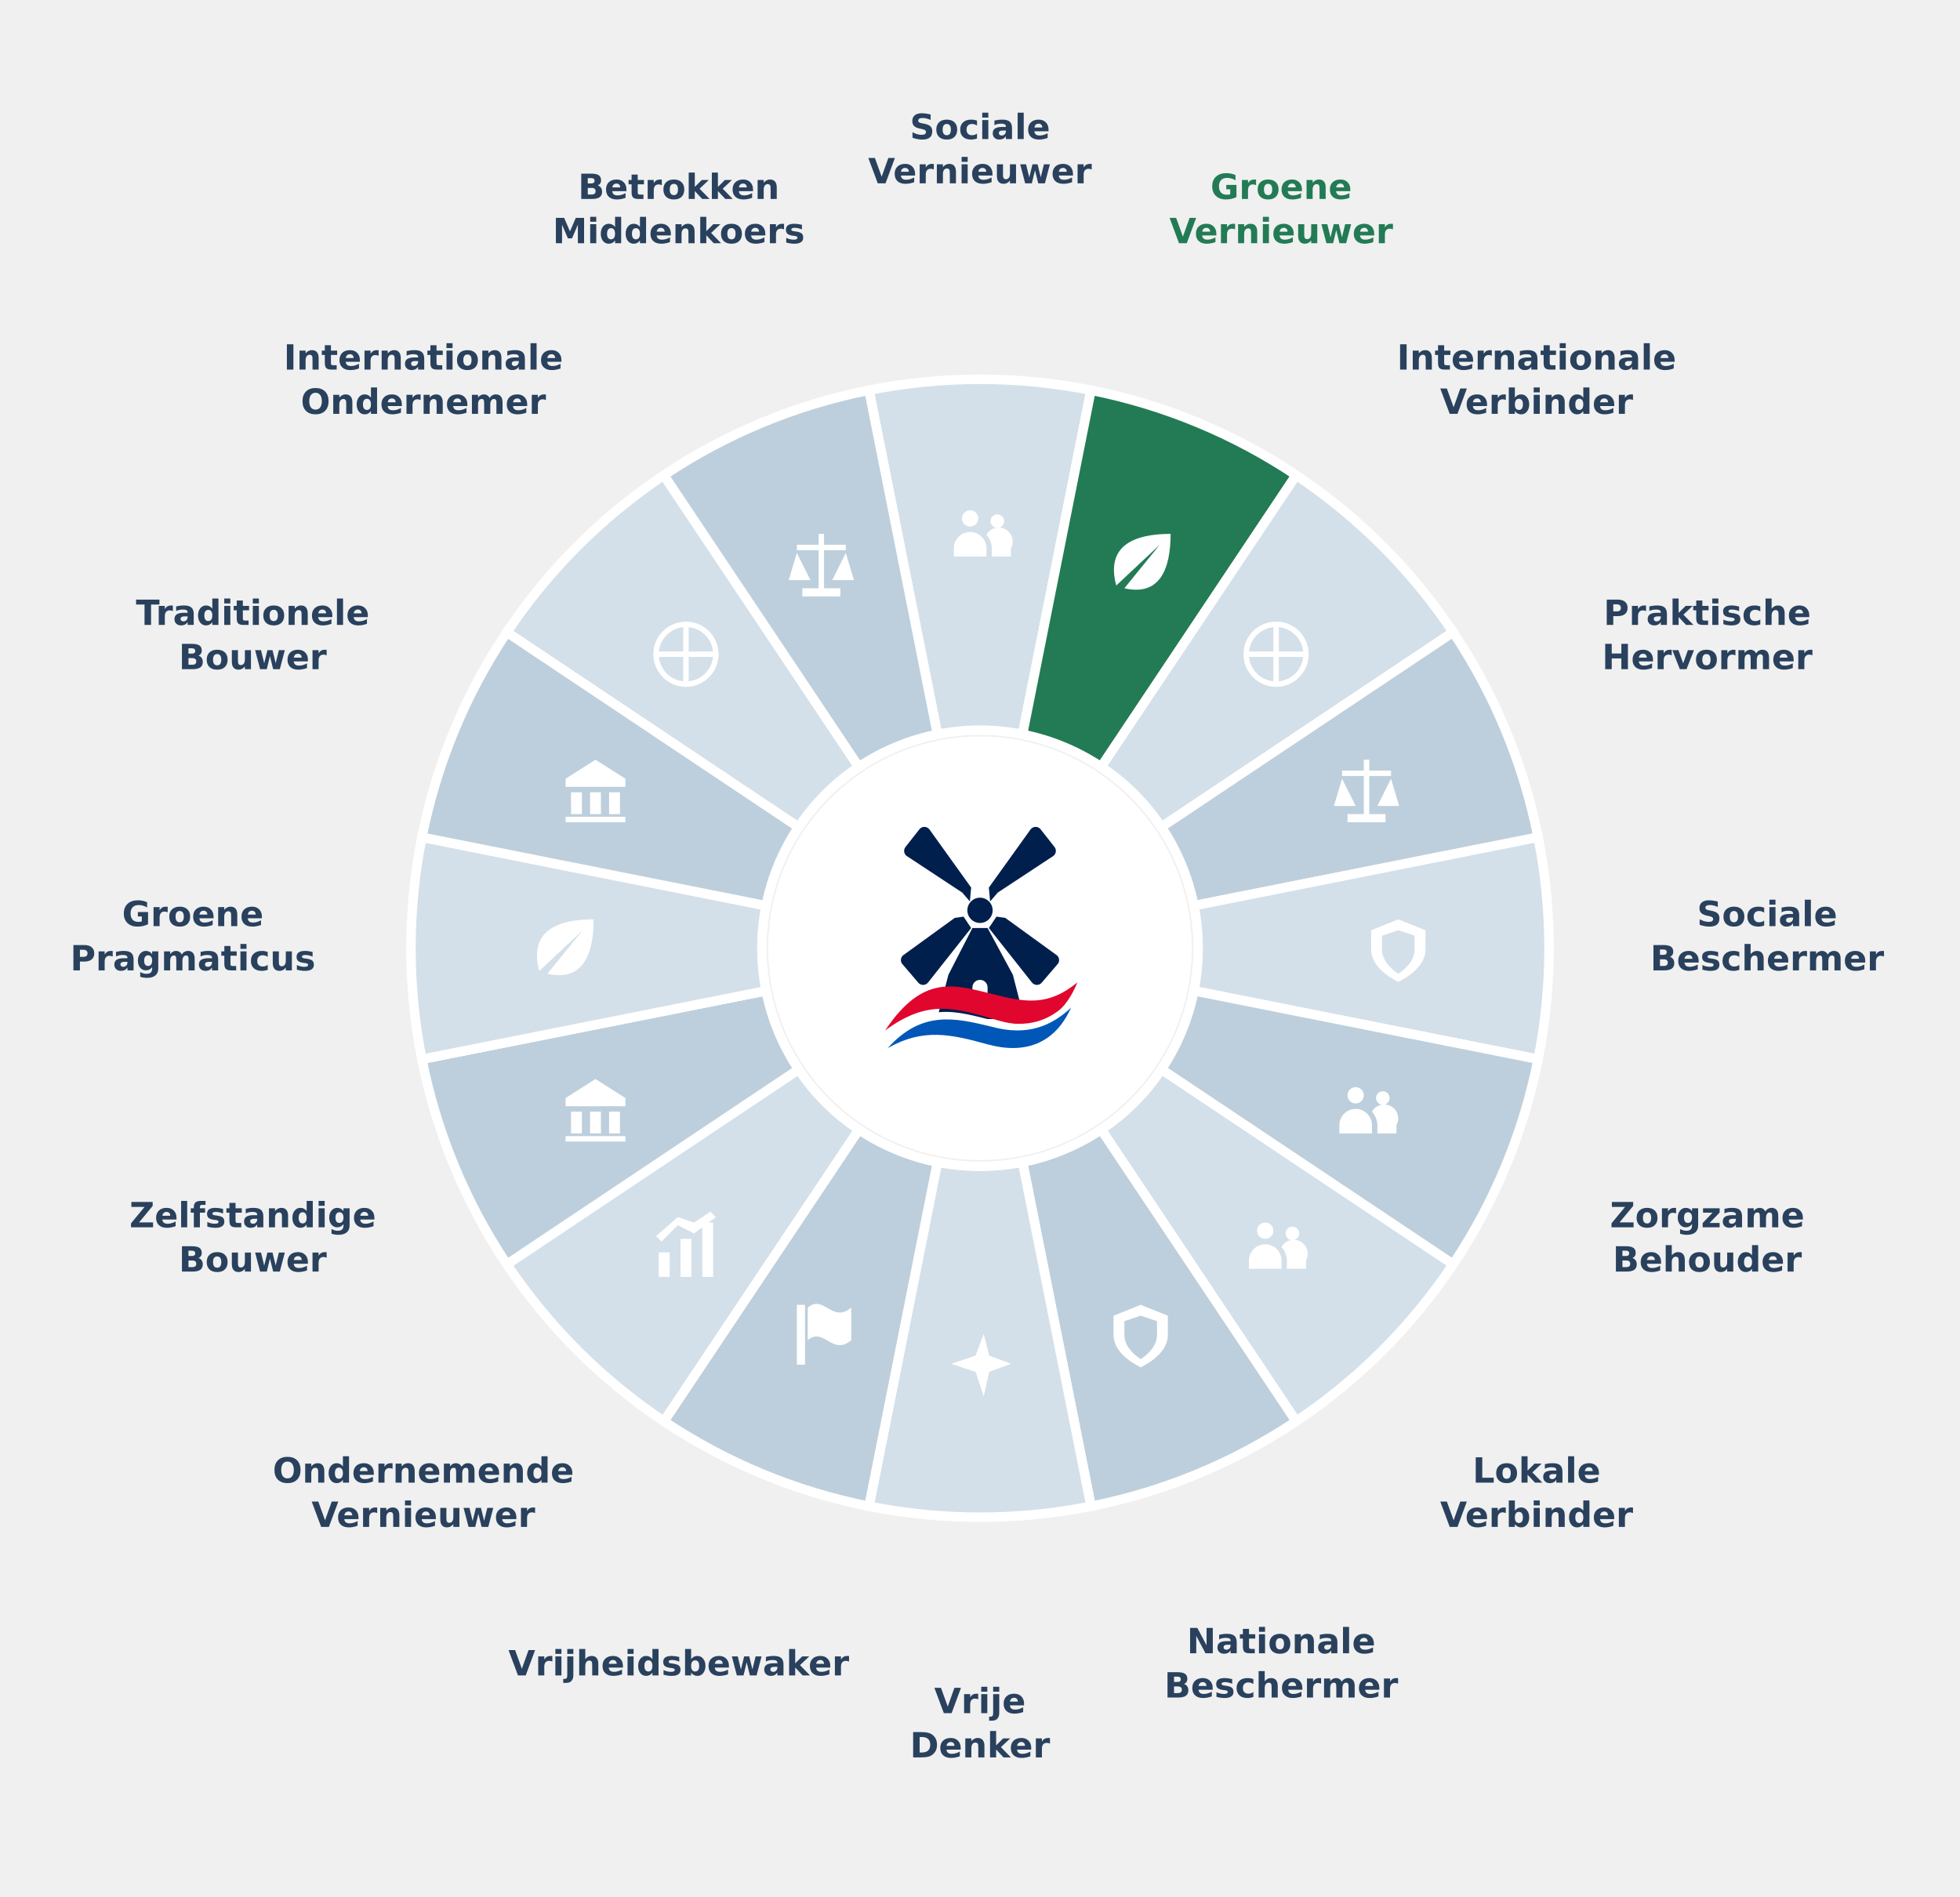
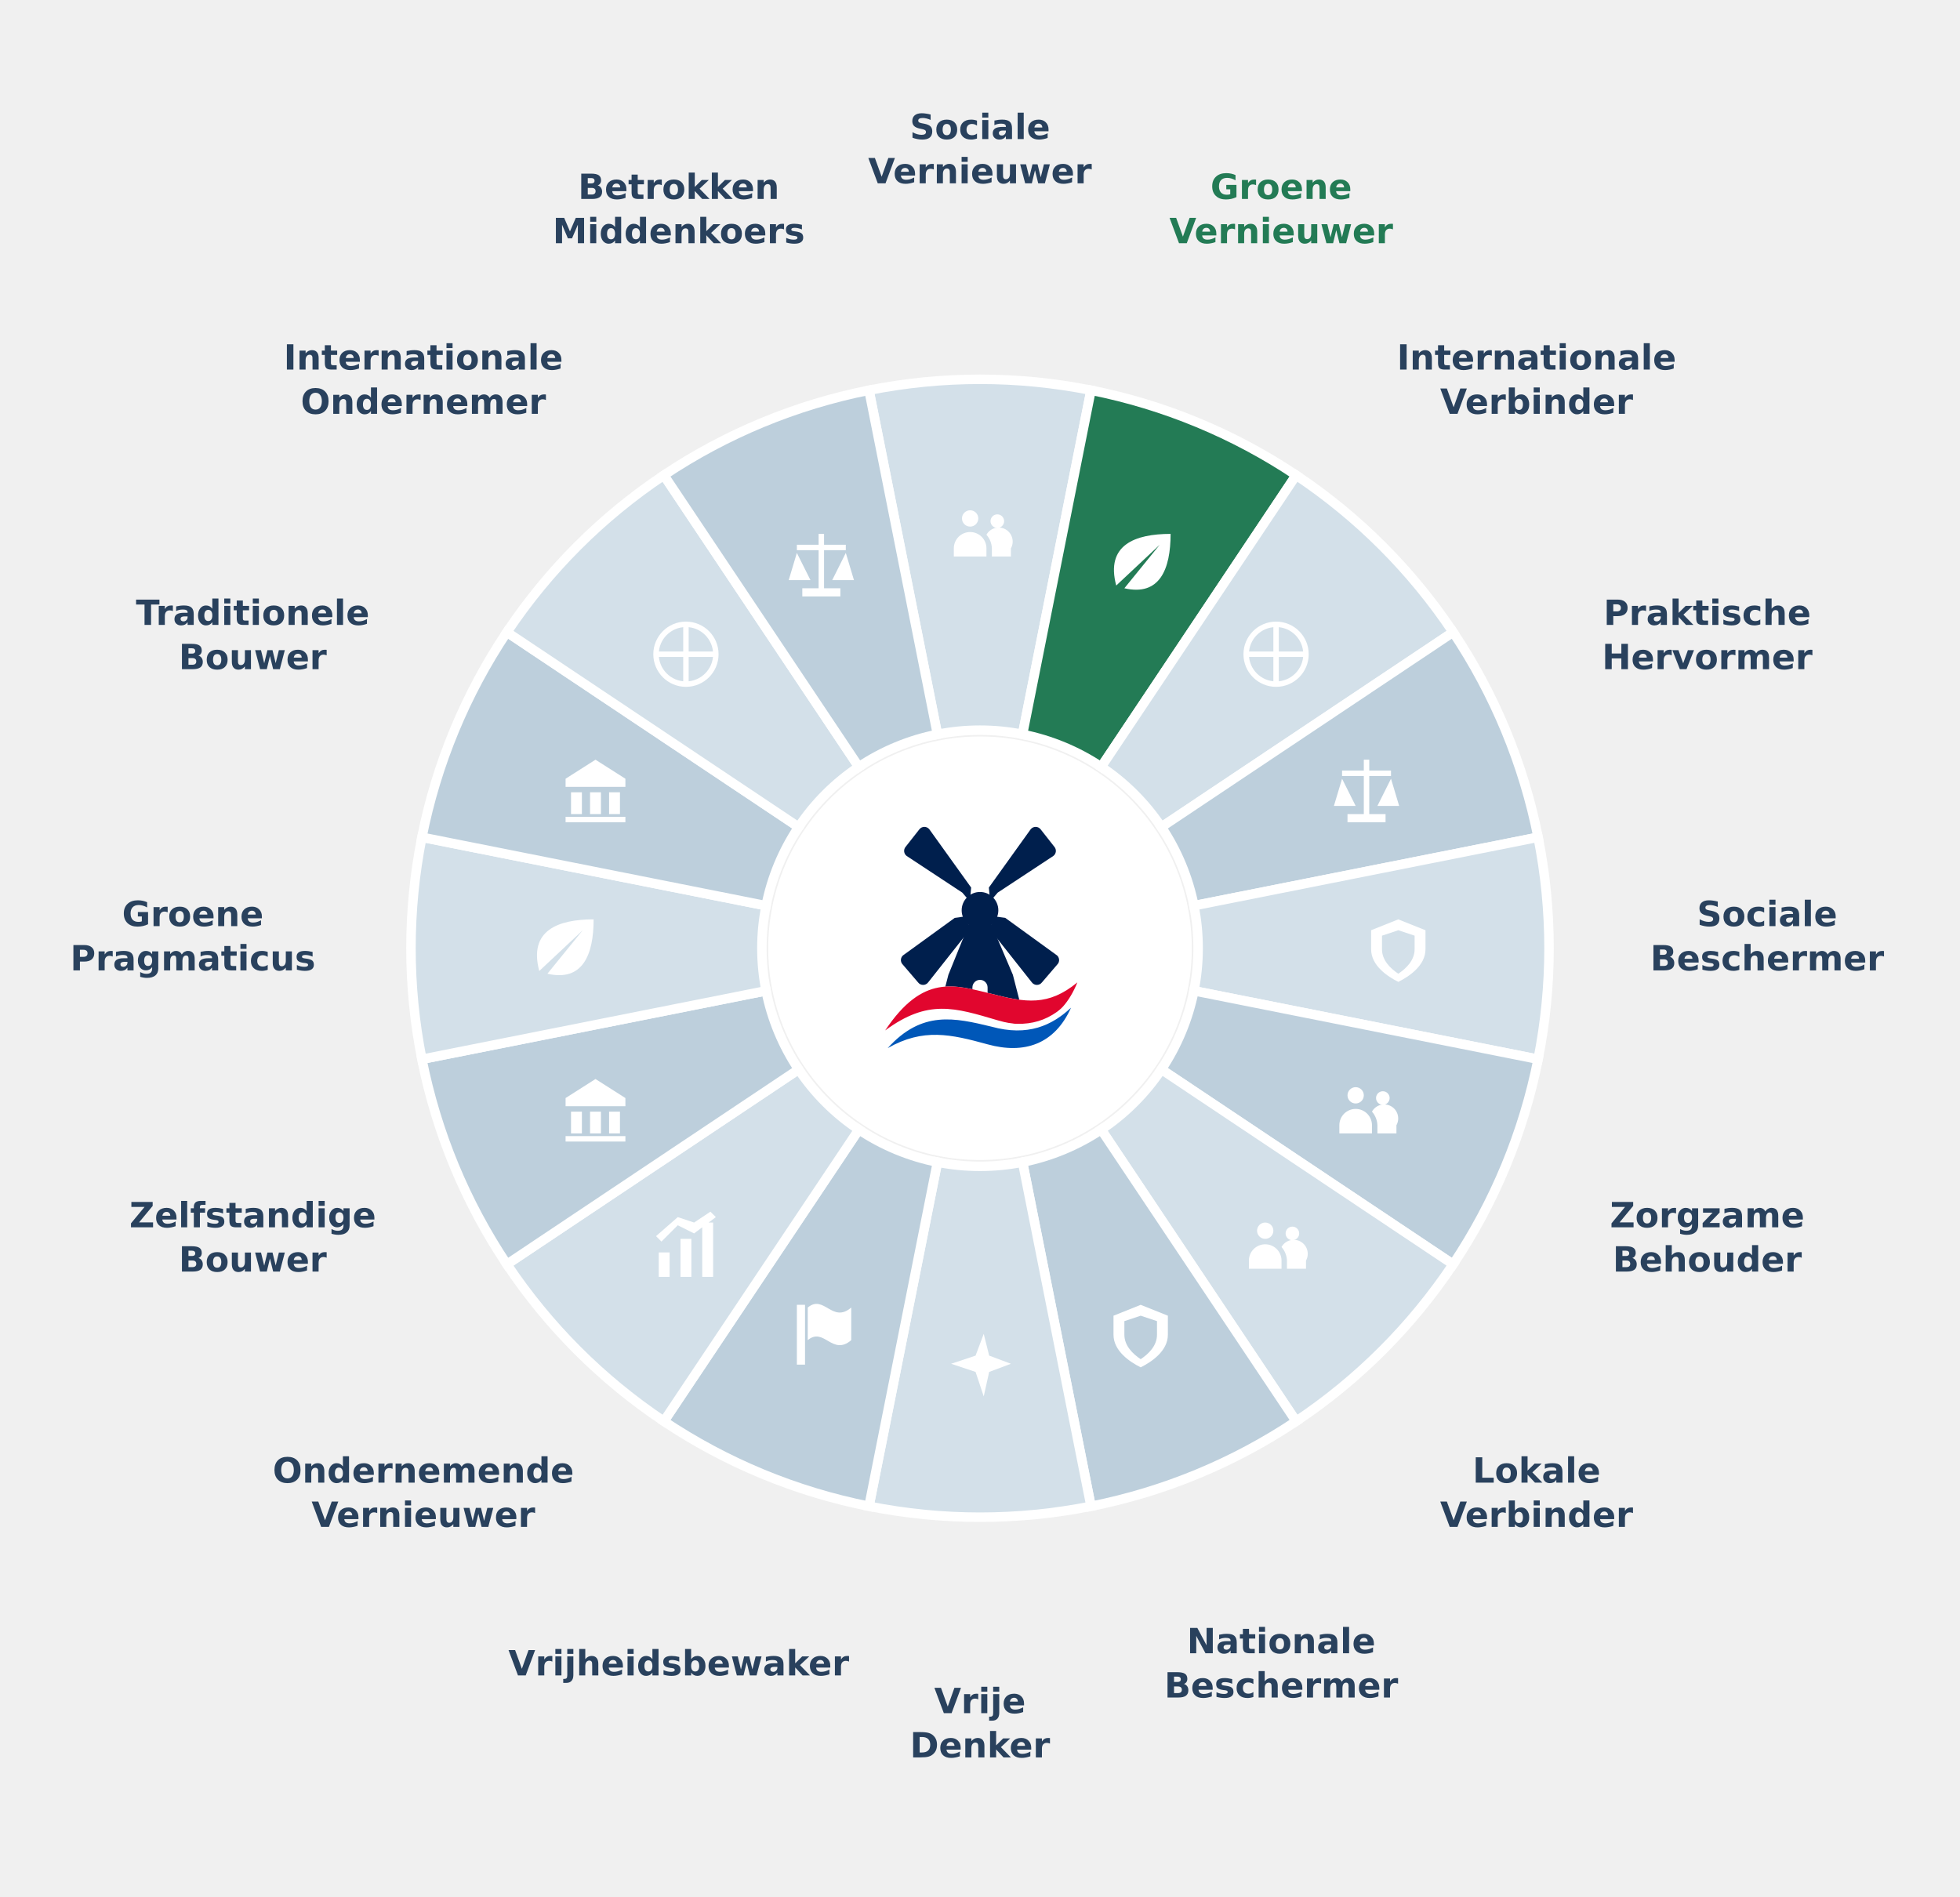
<svg xmlns="http://www.w3.org/2000/svg" viewBox="0 0 620 600">
  <path d="M296.54,232.33L274.88,123.46A180,180 0 0 1 345.12,123.46L323.46,232.33A69,69 0 0 0 296.54,232.33Z" fill="#d3e0e9" stroke="white" stroke-width="3" />
  <g transform="translate(300.00,158.00) scale(.86)" fill="white">
    <circle cx="8" cy="7" r="3" />
    <circle cx="18" cy="8" r="2.5" />
    <path d="M2 21v-3a6 6 0 0 1 12 0v3zm14 0v-3a8 8 0 0 0-2-5 5 5 0 0 1 9 5v3z" />
  </g>
  <text x="310.00" y="44.00" text-anchor="middle" font-family="DejaVu Sans,sans-serif" font-size="11" font-weight="bold" fill="#29415d">Sociale</text>
  <text x="310.00" y="58.00" text-anchor="middle" font-family="DejaVu Sans,sans-serif" font-size="11" font-weight="bold" fill="#29415d">Vernieuwer</text>
  <path d="M323.46,232.33L345.12,123.46A180,180 0 0 1 410.00,150.34L348.33,242.63A69,69 0 0 0 323.46,232.33Z" fill="#237b55" stroke="white" stroke-width="3" />
  <g transform="translate(350.51,168.05) scale(.86)" fill="white">
    <path d="M3 20C-1 5 10 1 23 1c0 13-4 23-17 20L19 5z" />
  </g>
  <text x="405.29" y="62.95" text-anchor="middle" font-family="DejaVu Sans,sans-serif" font-size="11" font-weight="bold" fill="#237b55">Groene</text>
  <text x="405.29" y="76.95" text-anchor="middle" font-family="DejaVu Sans,sans-serif" font-size="11" font-weight="bold" fill="#237b55">Vernieuwer</text>
  <path d="M348.33,242.63L410.00,150.34A180,180 0 0 1 459.66,200.00L367.37,261.67A69,69 0 0 0 348.33,242.63Z" fill="#d3e0e9" stroke="white" stroke-width="3" />
  <g transform="translate(393.34,196.66) scale(.86)" fill="white">
    <path d="M12 0a12 12 0 1 1 0 24 12 12 0 1 1 0-24zM12 2a10 10 0 1 0 0 20 10 10 0 1 0 0-20z" fill-rule="evenodd" />
    <path d="M1 11h22v2H1zM11 1h2v22h-2z" />
  </g>
  <text x="486.07" y="116.93" text-anchor="middle" font-family="DejaVu Sans,sans-serif" font-size="11" font-weight="bold" fill="#29415d">Internationale</text>
  <text x="486.07" y="130.93" text-anchor="middle" font-family="DejaVu Sans,sans-serif" font-size="11" font-weight="bold" fill="#29415d">Verbinder</text>
  <path d="M367.37,261.67L459.66,200.00A180,180 0 0 1 486.54,264.88L377.67,286.54A69,69 0 0 0 367.37,261.67Z" fill="#bdcfdc" stroke="white" stroke-width="3" />
  <g transform="translate(421.95,239.49) scale(.86)" fill="white">
    <path d="M11 1h2v4h8v2h-8v14h6v3H5v-3h6V7H3V5h8zM3 8l5 10H0zm18 0 3 10H16z" />
  </g>
  <text x="540.05" y="197.71" text-anchor="middle" font-family="DejaVu Sans,sans-serif" font-size="11" font-weight="bold" fill="#29415d">Praktische</text>
  <text x="540.05" y="211.71" text-anchor="middle" font-family="DejaVu Sans,sans-serif" font-size="11" font-weight="bold" fill="#29415d">Hervormer</text>
  <path d="M377.67,286.54L486.54,264.88A180,180 0 0 1 486.54,335.12L377.67,313.46A69,69 0 0 0 377.67,286.54Z" fill="#d3e0e9" stroke="white" stroke-width="3" />
  <g transform="translate(432.00,290.00) scale(.86)" fill="white">
    <path d="m12 1 10 4v7c0 6-6 10-10 12C8 22 2 18 2 12V5zm0 4L6 7v5c0 4 3 7 6 9 3-2 6-5 6-9V7z" fill-rule="evenodd" />
  </g>
  <text x="559.00" y="293.00" text-anchor="middle" font-family="DejaVu Sans,sans-serif" font-size="11" font-weight="bold" fill="#29415d">Sociale</text>
  <text x="559.00" y="307.00" text-anchor="middle" font-family="DejaVu Sans,sans-serif" font-size="11" font-weight="bold" fill="#29415d">Beschermer</text>
  <path d="M377.67,313.46L486.54,335.12A180,180 0 0 1 459.66,400.00L367.37,338.33A69,69 0 0 0 377.67,313.46Z" fill="#bdcfdc" stroke="white" stroke-width="3" />
  <g transform="translate(421.95,340.51) scale(.86)" fill="white">
    <circle cx="8" cy="7" r="3" />
    <circle cx="18" cy="8" r="2.5" />
    <path d="M2 21v-3a6 6 0 0 1 12 0v3zm14 0v-3a8 8 0 0 0-2-5 5 5 0 0 1 9 5v3z" />
  </g>
  <text x="540.05" y="388.29" text-anchor="middle" font-family="DejaVu Sans,sans-serif" font-size="11" font-weight="bold" fill="#29415d">Zorgzame</text>
  <text x="540.05" y="402.29" text-anchor="middle" font-family="DejaVu Sans,sans-serif" font-size="11" font-weight="bold" fill="#29415d">Behouder</text>
  <path d="M367.37,338.33L459.66,400.00A180,180 0 0 1 410.00,449.66L348.33,357.37A69,69 0 0 0 367.37,338.33Z" fill="#d3e0e9" stroke="white" stroke-width="3" />
  <g transform="translate(393.34,383.34) scale(.86)" fill="white">
    <circle cx="8" cy="7" r="3" />
    <circle cx="18" cy="8" r="2.5" />
    <path d="M2 21v-3a6 6 0 0 1 12 0v3zm14 0v-3a8 8 0 0 0-2-5 5 5 0 0 1 9 5v3z" />
  </g>
  <text x="486.07" y="469.07" text-anchor="middle" font-family="DejaVu Sans,sans-serif" font-size="11" font-weight="bold" fill="#29415d">Lokale</text>
  <text x="486.07" y="483.07" text-anchor="middle" font-family="DejaVu Sans,sans-serif" font-size="11" font-weight="bold" fill="#29415d">Verbinder</text>
  <path d="M348.33,357.37L410.00,449.66A180,180 0 0 1 345.12,476.54L323.46,367.67A69,69 0 0 0 348.33,357.37Z" fill="#bdcfdc" stroke="white" stroke-width="3" />
  <g transform="translate(350.51,411.95) scale(.86)" fill="white">
    <path d="m12 1 10 4v7c0 6-6 10-10 12C8 22 2 18 2 12V5zm0 4L6 7v5c0 4 3 7 6 9 3-2 6-5 6-9V7z" fill-rule="evenodd" />
  </g>
  <text x="405.29" y="523.05" text-anchor="middle" font-family="DejaVu Sans,sans-serif" font-size="11" font-weight="bold" fill="#29415d">Nationale</text>
  <text x="405.29" y="537.05" text-anchor="middle" font-family="DejaVu Sans,sans-serif" font-size="11" font-weight="bold" fill="#29415d">Beschermer</text>
  <path d="M323.46,367.67L345.12,476.54A180,180 0 0 1 274.88,476.54L296.54,367.67A69,69 0 0 0 323.46,367.67Z" fill="#d3e0e9" stroke="white" stroke-width="3" />
  <g transform="translate(300.00,422.00) scale(.86)" fill="white">
    <path d="m13 0 2 8 8 3-8 3-2 9-3-9-9-3 9-3z" />
  </g>
  <text x="310.00" y="542.00" text-anchor="middle" font-family="DejaVu Sans,sans-serif" font-size="11" font-weight="bold" fill="#29415d">Vrije</text>
  <text x="310.00" y="556.00" text-anchor="middle" font-family="DejaVu Sans,sans-serif" font-size="11" font-weight="bold" fill="#29415d">Denker</text>
  <path d="M296.54,367.67L274.88,476.54A180,180 0 0 1 210.00,449.66L271.67,357.37A69,69 0 0 0 296.54,367.67Z" fill="#bdcfdc" stroke="white" stroke-width="3" />
  <g transform="translate(249.49,411.95) scale(.86)" fill="white">
    <path d="M3 1h3v22H3zm4 1c6-5 9 6 16 0v12c-7 6-10-5-16 0z" />
  </g>
  <text x="214.71" y="530.05" text-anchor="middle" font-family="DejaVu Sans,sans-serif" font-size="11" font-weight="bold" fill="#29415d">Vrijheidsbewaker</text>
  <path d="M271.67,357.37L210.00,449.66A180,180 0 0 1 160.34,400.00L252.63,338.33A69,69 0 0 0 271.67,357.37Z" fill="#d3e0e9" stroke="white" stroke-width="3" />
  <g transform="translate(206.66,383.34) scale(.86)" fill="white">
    <path d="M2 15h4v9H2zm8-5h4v14h-4zm8-6h4v20h-4zM1 9l8-7 6 2 6-4 2 2-8 6-6-3-6 6z" />
  </g>
  <text x="133.93" y="469.07" text-anchor="middle" font-family="DejaVu Sans,sans-serif" font-size="11" font-weight="bold" fill="#29415d">Ondernemende</text>
  <text x="133.93" y="483.07" text-anchor="middle" font-family="DejaVu Sans,sans-serif" font-size="11" font-weight="bold" fill="#29415d">Vernieuwer</text>
  <path d="M252.63,338.33L160.34,400.00A180,180 0 0 1 133.46,335.12L242.33,313.46A69,69 0 0 0 252.63,338.33Z" fill="#bdcfdc" stroke="white" stroke-width="3" />
  <g transform="translate(178.05,340.51) scale(.86)" fill="white">
    <path d="m1 8 11-7 11 7v3H1zm2 5h4v8H3zm7 0h4v8h-4zm7 0h4v8h-4zM1 22h22v2H1z" />
  </g>
  <text x="79.95" y="388.29" text-anchor="middle" font-family="DejaVu Sans,sans-serif" font-size="11" font-weight="bold" fill="#29415d">Zelfstandige</text>
  <text x="79.95" y="402.29" text-anchor="middle" font-family="DejaVu Sans,sans-serif" font-size="11" font-weight="bold" fill="#29415d">Bouwer</text>
  <path d="M242.33,313.46L133.46,335.12A180,180 0 0 1 133.46,264.88L242.33,286.54A69,69 0 0 0 242.33,313.46Z" fill="#d3e0e9" stroke="white" stroke-width="3" />
  <g transform="translate(168.00,290.00) scale(.86)" fill="white">
    <path d="M3 20C-1 5 10 1 23 1c0 13-4 23-17 20L19 5z" />
  </g>
  <text x="61.00" y="293.00" text-anchor="middle" font-family="DejaVu Sans,sans-serif" font-size="11" font-weight="bold" fill="#29415d">Groene</text>
  <text x="61.00" y="307.00" text-anchor="middle" font-family="DejaVu Sans,sans-serif" font-size="11" font-weight="bold" fill="#29415d">Pragmaticus</text>
  <path d="M242.33,286.54L133.46,264.88A180,180 0 0 1 160.34,200.00L252.63,261.67A69,69 0 0 0 242.33,286.54Z" fill="#bdcfdc" stroke="white" stroke-width="3" />
  <g transform="translate(178.05,239.49) scale(.86)" fill="white">
    <path d="m1 8 11-7 11 7v3H1zm2 5h4v8H3zm7 0h4v8h-4zm7 0h4v8h-4zM1 22h22v2H1z" />
  </g>
  <text x="79.95" y="197.71" text-anchor="middle" font-family="DejaVu Sans,sans-serif" font-size="11" font-weight="bold" fill="#29415d">Traditionele</text>
  <text x="79.95" y="211.71" text-anchor="middle" font-family="DejaVu Sans,sans-serif" font-size="11" font-weight="bold" fill="#29415d">Bouwer</text>
  <path d="M252.63,261.67L160.34,200.00A180,180 0 0 1 210.00,150.34L271.67,242.63A69,69 0 0 0 252.63,261.67Z" fill="#d3e0e9" stroke="white" stroke-width="3" />
  <g transform="translate(206.66,196.66) scale(.86)" fill="white">
    <path d="M12 0a12 12 0 1 1 0 24 12 12 0 1 1 0-24zM12 2a10 10 0 1 0 0 20 10 10 0 1 0 0-20z" fill-rule="evenodd" />
    <path d="M1 11h22v2H1zM11 1h2v22h-2z" />
  </g>
  <text x="133.93" y="116.93" text-anchor="middle" font-family="DejaVu Sans,sans-serif" font-size="11" font-weight="bold" fill="#29415d">Internationale</text>
  <text x="133.93" y="130.93" text-anchor="middle" font-family="DejaVu Sans,sans-serif" font-size="11" font-weight="bold" fill="#29415d">Ondernemer</text>
  <path d="M271.67,242.63L210.00,150.34A180,180 0 0 1 274.88,123.46L296.54,232.33A69,69 0 0 0 271.67,242.63Z" fill="#bdcfdc" stroke="white" stroke-width="3" />
  <g transform="translate(249.49,168.05) scale(.86)" fill="white">
    <path d="M11 1h2v4h8v2h-8v14h6v3H5v-3h6V7H3V5h8zM3 8l5 10H0zm18 0 3 10H16z" />
  </g>
  <text x="214.71" y="62.95" text-anchor="middle" font-family="DejaVu Sans,sans-serif" font-size="11" font-weight="bold" fill="#29415d">Betrokken</text>
  <text x="214.71" y="76.95" text-anchor="middle" font-family="DejaVu Sans,sans-serif" font-size="11" font-weight="bold" fill="#29415d">Middenkoers</text>
  <circle cx="310" cy="300" r="67" fill="white" />
  <g transform="translate(278,260) scale(.40)">
    <g fill="#001f4d">
      <path d="m72 63-6-7L22 27a5 5 0 0 1-1-7L32 6a5 5 0 0 1 8 0l33 46z" />
      <path d="m88 63 6-7 44-29a5 5 0 0 0 1-7L128 6a5 5 0 0 0-8 0L87 52z" />
      <path d="m67 75-7 1-40 29a5 5 0 0 0-1 8l12 14a5 5 0 0 0 8 0l34-43z" />
      <path d="m93 75 7 1 40 29a5 5 0 0 1 1 8l-12 14a5 5 0 0 1-8 0L87 84z" />
-       <path d="m74 84-19 37-9 35h69l-9-35-20-37z" />
-       <circle cx="80" cy="70" r="10" />
+       <path d="M74 74 55 121l-9 35h69l-9-35-20-47z" />
+       <circle cx="80" cy="70" r="14.5" />
    </g>
    <path d="M74 131a6 6 0 0 1 12 0v14H74z" fill="#fff" />
+     <path d="M5 165c30-45 55-36 84-29 27 7 45 10 68-9-1 4-2 7-3.5 10.5L152 147c-13 29-37 37-66 29-29-8-51-13-79 3z" fill="#fff" />
    <path d="M5 165c30-45 55-36 84-29 27 7 45 10 68-9-13 32-36 38-63 30-34-10-55-17-89 8" fill="#e1062e" />
    <path d="M5 174c32-33 56-24 85-17 28 7 47 1 64-19-9 28-36 40-65 31-33-10-54-13-84 5" fill="#fff" />
    <path d="M7 179c27-30 53-24 82-17 29 8 48-1 63-15-13 29-37 37-66 29-29-8-51-13-79 3" fill="#0057b8" />
  </g>
</svg>
